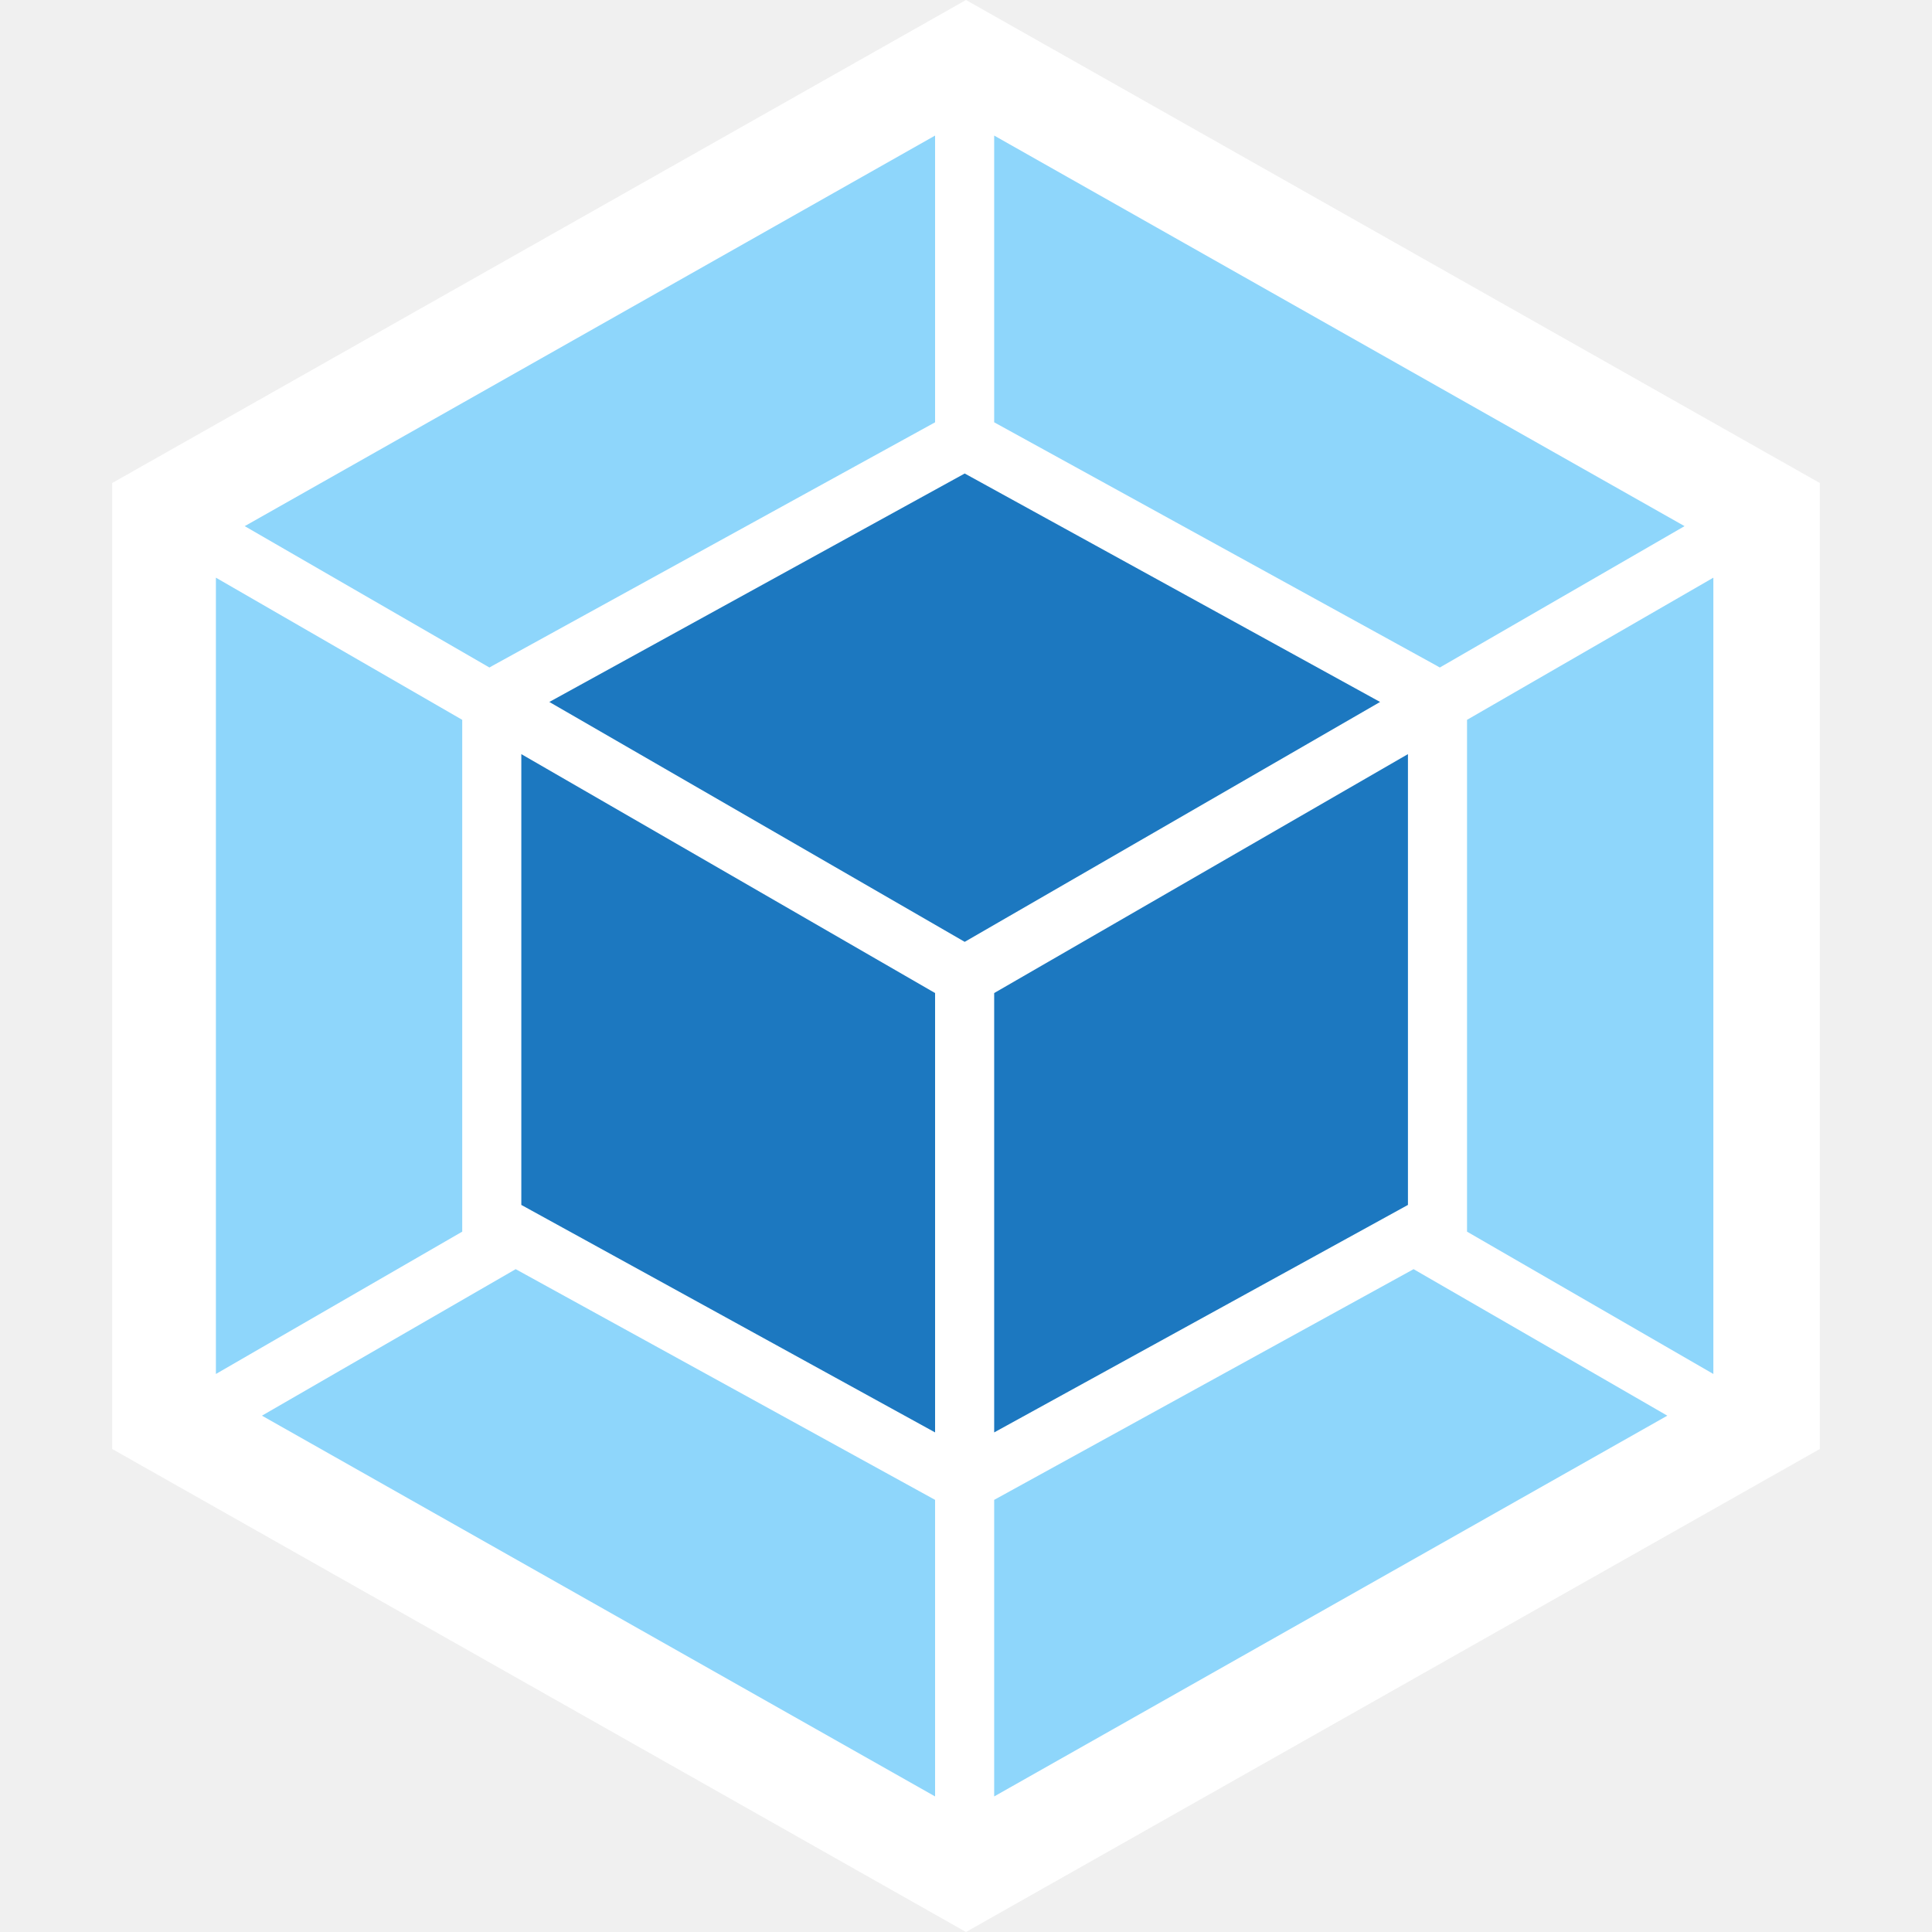
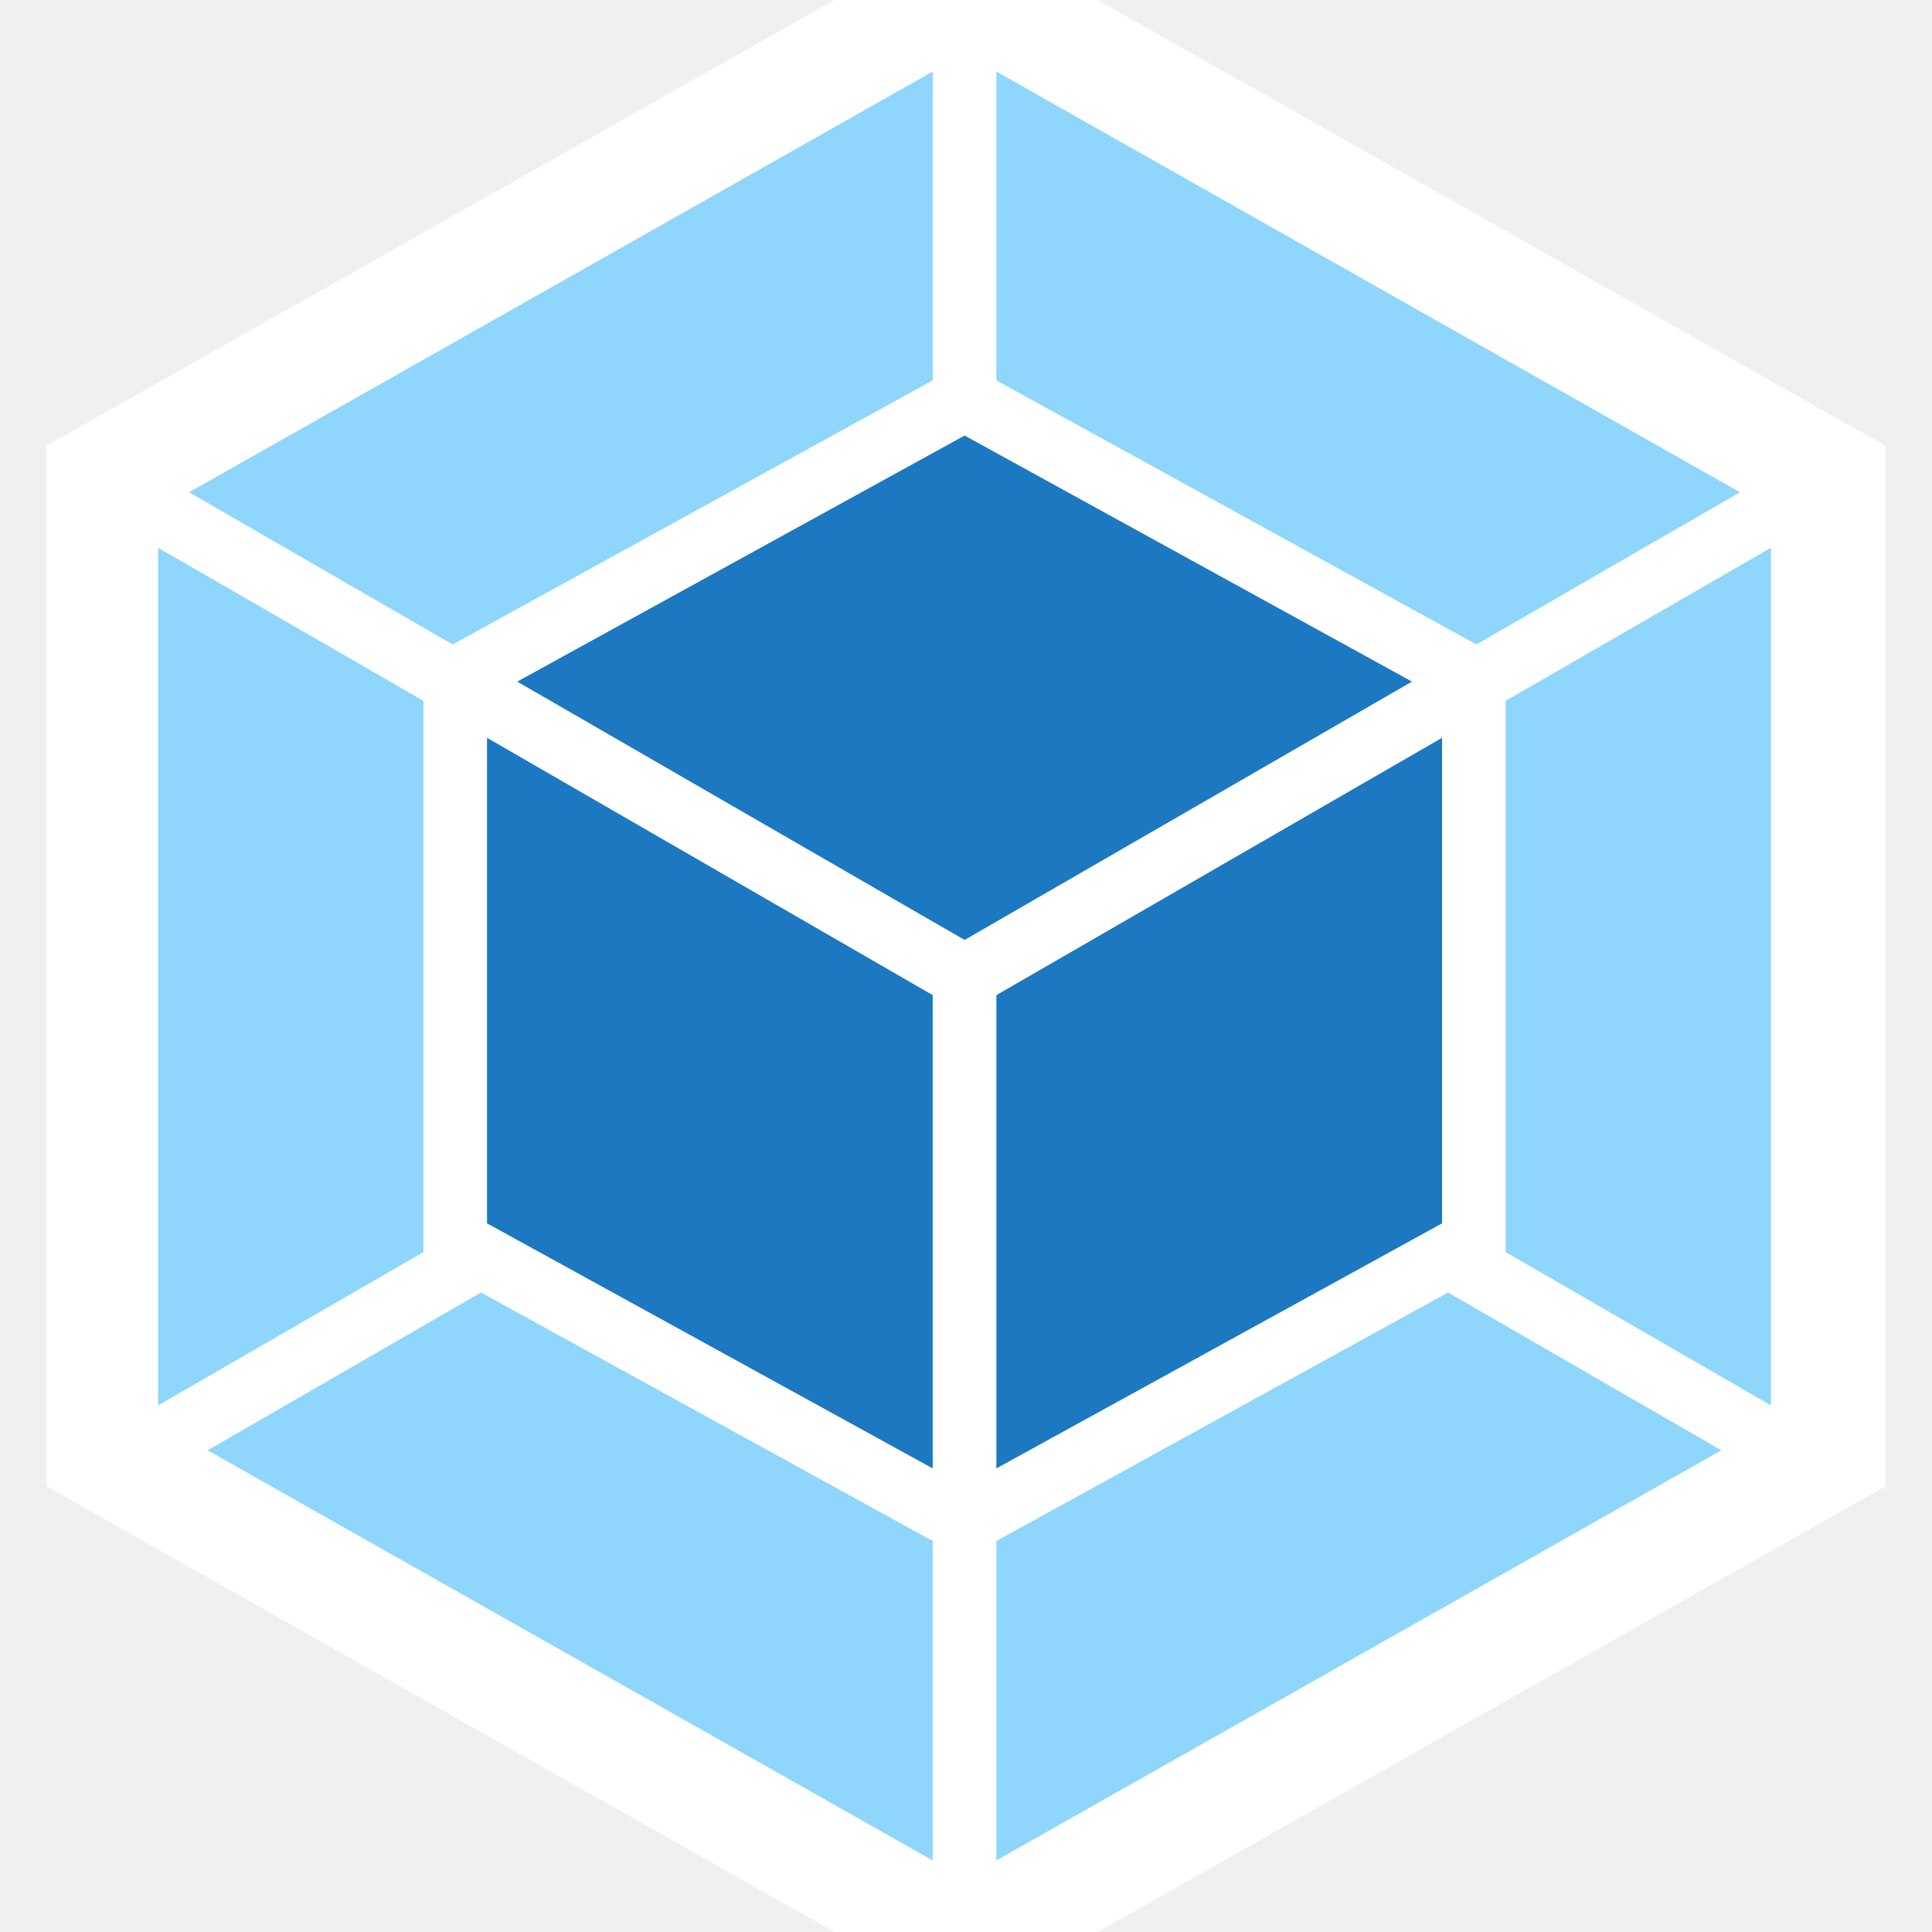
- <svg xmlns="http://www.w3.org/2000/svg" viewBox="0 0 1200 1200" width="2500" height="2500">
-   <path fill="#fff" d="M600 0l530.3 300v600L600 1200 69.7 900V300z" />
-   <path fill="#8ed6fb" d="M1035.6 879.3l-418.1 236.5V931.6L878 788.3l157.6 91zm28.6-25.9V358.8l-153 88.3V765l153 88.4zm-901.5 25.9l418.1 236.5V931.6L320.3 788.3l-157.6 91zm-28.6-25.9V358.8l153 88.3V765l-153 88.4zM152 326.8L580.8 84.2v178.1L306.1 413.4l-2.1 1.2-152-87.8zm894.3 0L617.5 84.2v178.1l274.7 151.1 2.1 1.2 152-87.8z" />
-   <path fill="#1c78c0" d="m580.8 889.7l-257-141.3v-280l257 148.4v272.9m36.7 0l257-141.3v-280l-257 148.4v272.9m-276.3-453.7l258-141.9 258 141.9-258 149-258-149" />
+ <svg xmlns="http://www.w3.org/2000/svg" version="1.1" id="Calque_1" x="0px" y="0px" viewBox="0 0 2500 2500" style="enable-background:new 0 0 2500 2500;" xml:space="preserve">
+   <style type="text/css">
+ 	.st0{fill:#FFFFFF;}
+ 	.st1{fill:#8ED6FB;}
+ 	.st2{fill:#1C78C0;}
+ </style>
+   <path class="st0" d="M1250-96.3l1189.9,673.2v1346.3L1250,2596.3L60.1,1923.2V576.8L1250-96.3z" />
+   <path class="st1" d="M2227.4,1876.7l-938.2,530.7v-413.3l584.5-321.6L2227.4,1876.7z M2291.6,1818.6V708.8l-343.3,198.1v713.3  L2291.6,1818.6L2291.6,1818.6z M268.7,1876.7l938.2,530.7v-413.3l-584.5-321.6L268.7,1876.7L268.7,1876.7z M204.6,1818.6V708.8  l343.3,198.1v713.3L204.6,1818.6L204.6,1818.6z M244.7,637l962.2-544.4v399.6L590.5,831.3l-4.7,2.7L244.7,637z M2251.5,637  L1289.3,92.6v399.6l616.4,339.1l4.7,2.7L2251.5,637z" />
+   <path class="st2" d="M1206.9,1900.1L630.2,1583V954.7l576.7,333V1900.1 M1289.3,1900.1l576.7-317.1V954.7l-576.7,333V1900.1   M669.3,882l578.9-318.4L1827.1,882l-578.9,334.3L669.3,882" />
</svg>
